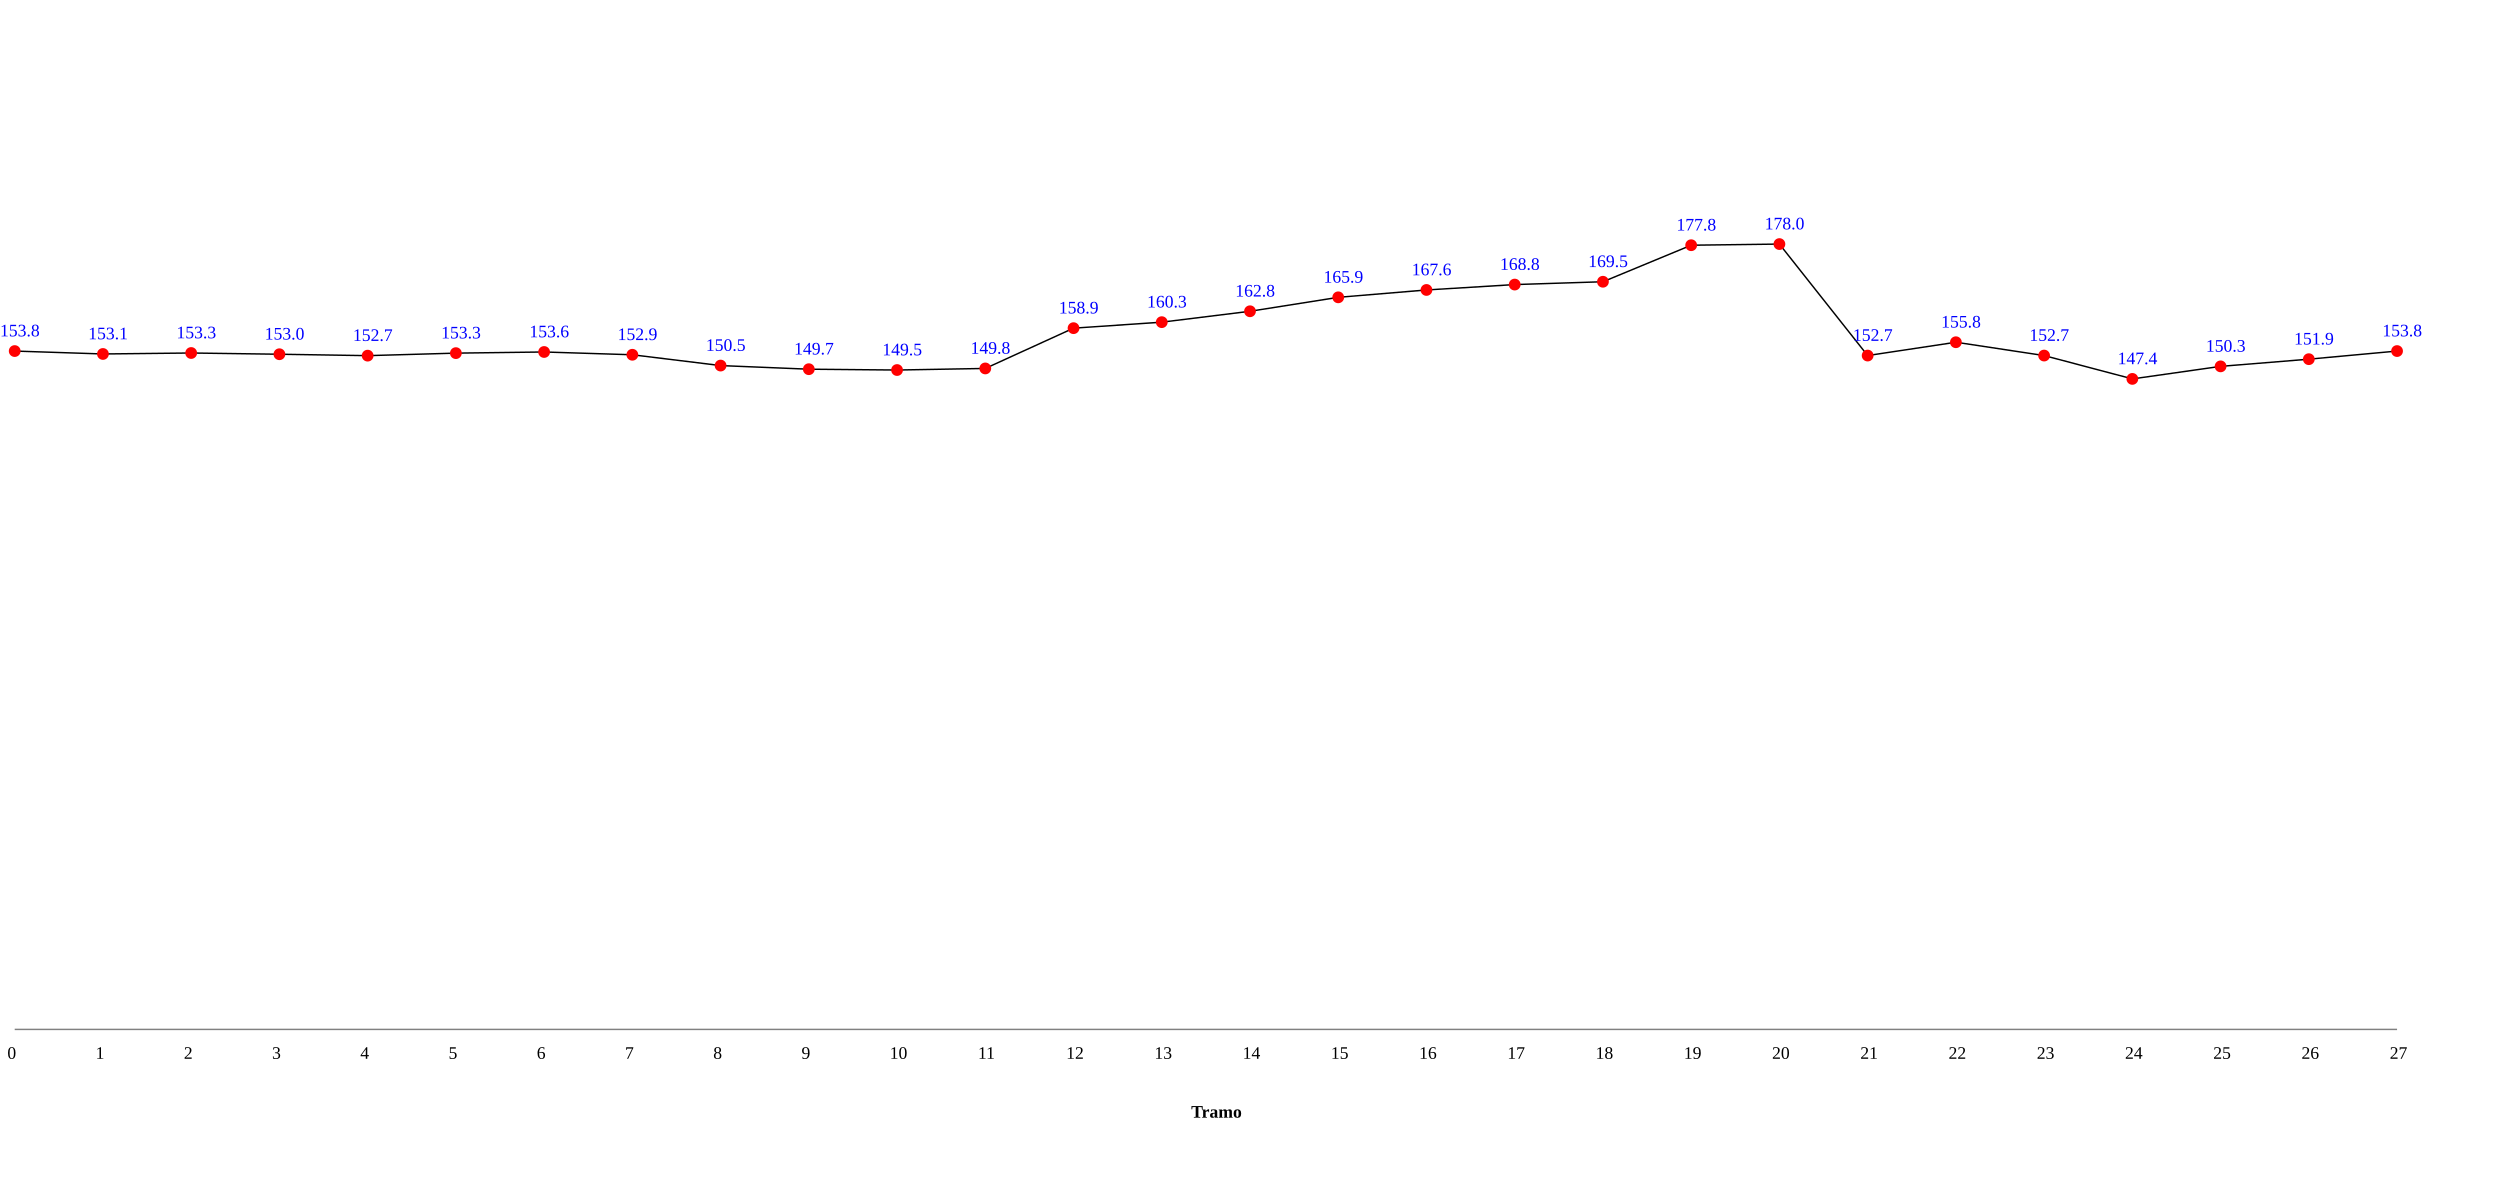
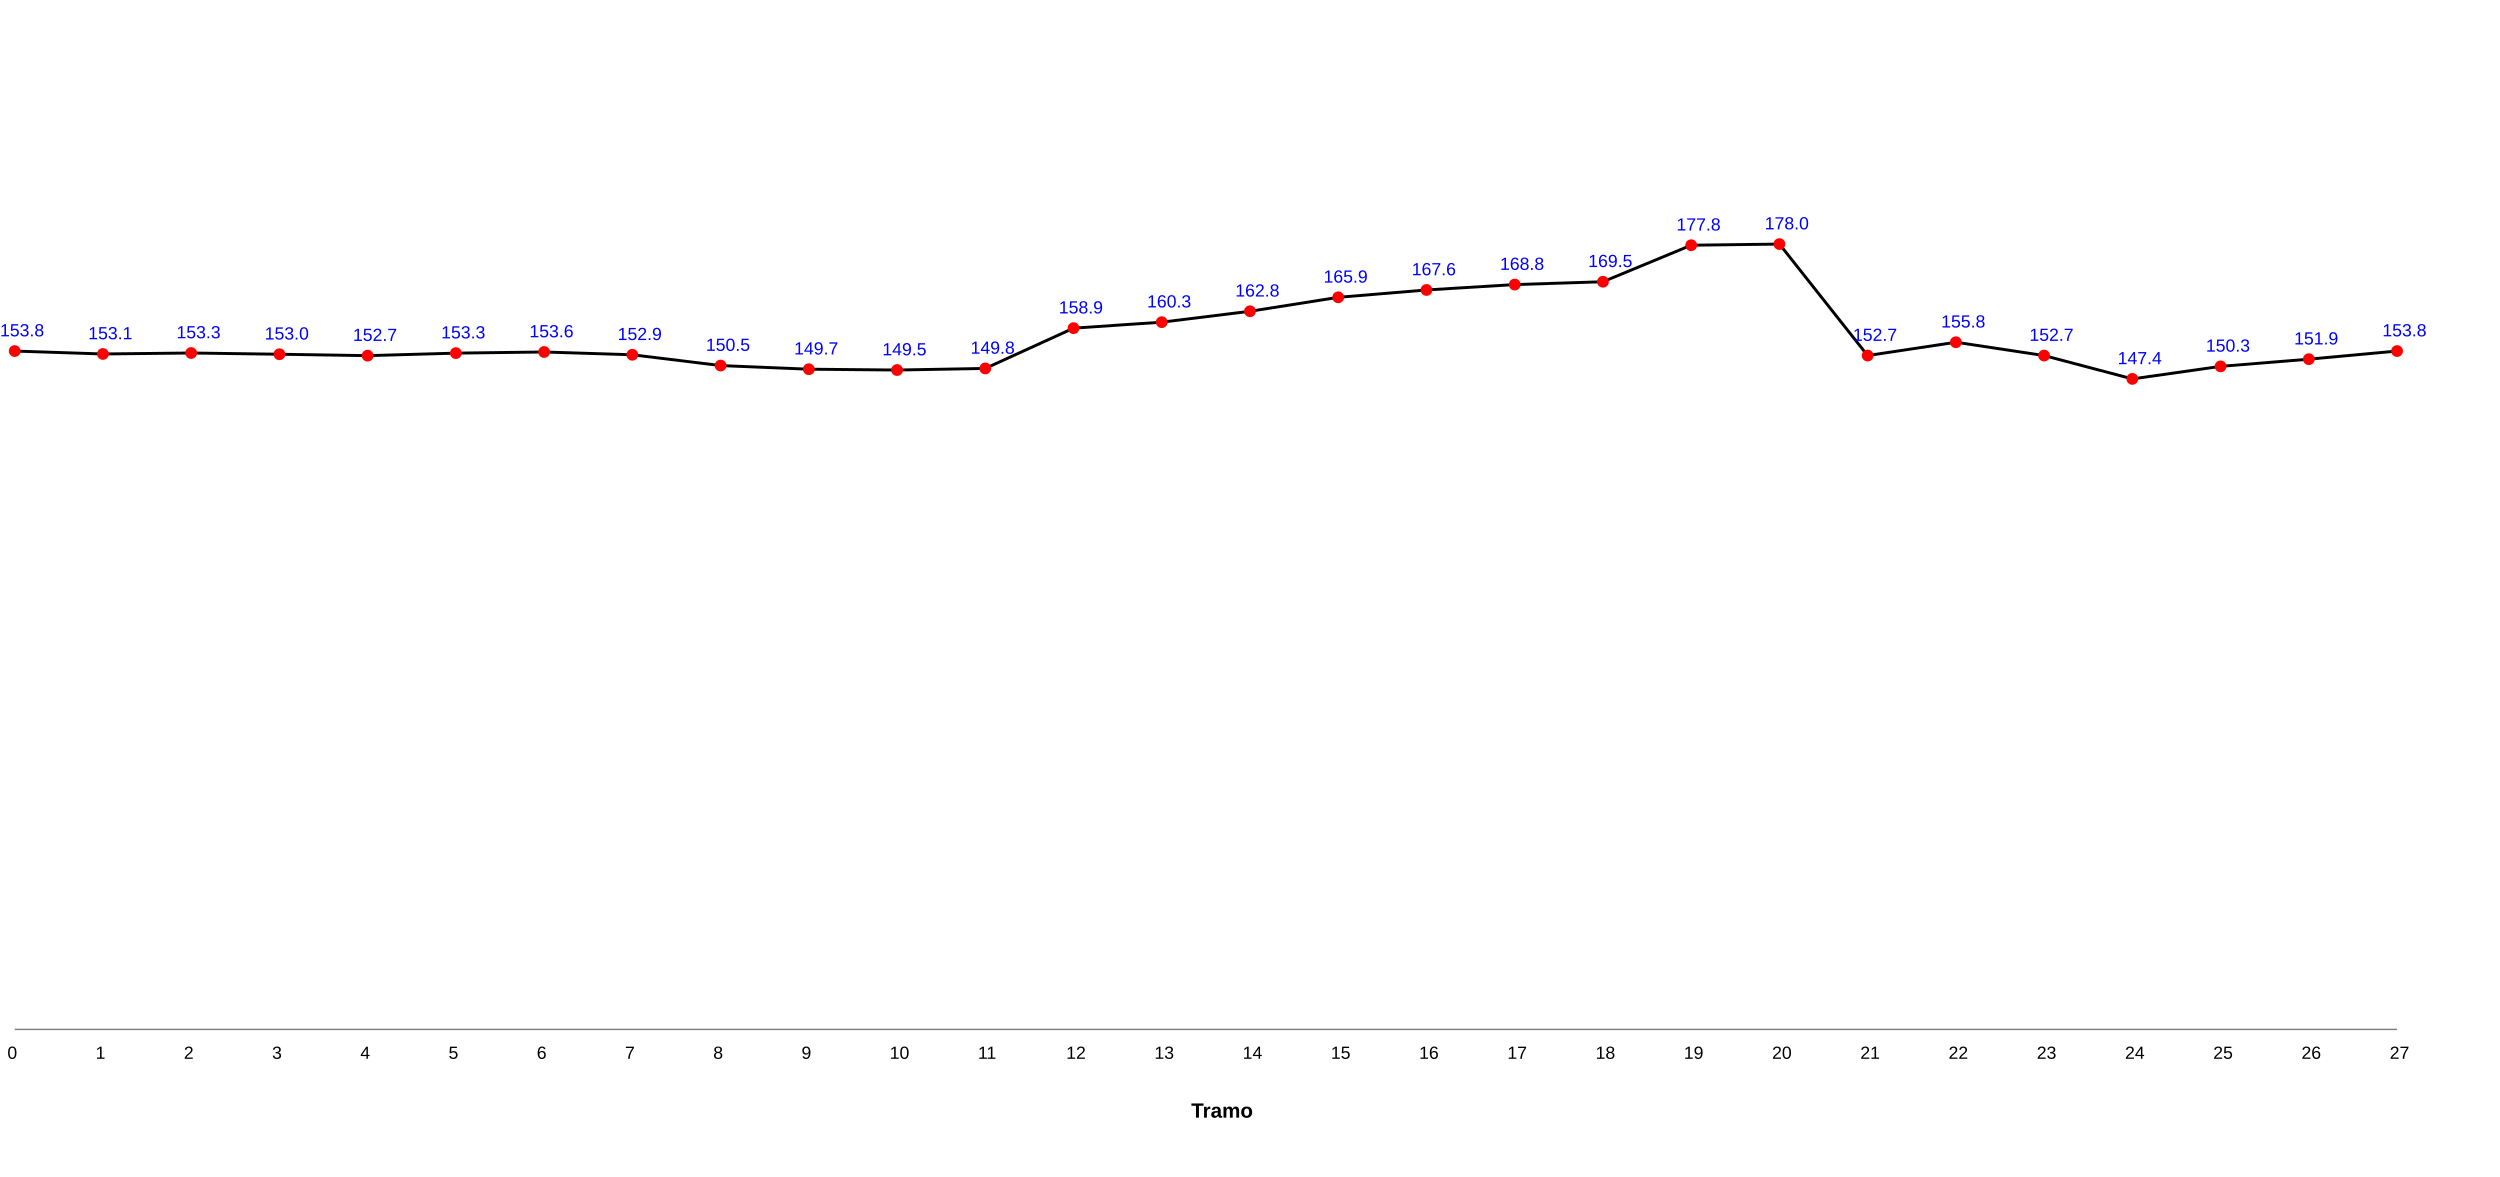
- <svg xmlns="http://www.w3.org/2000/svg" version="2.0" viewBox="0 0 1700 800">
-   <polyline points="10,238.72 70,240.7 130,240.04 190,240.88 250,241.84 310,240.13 370,239.35 430,241.24 490,248.59 550,251.05 610,251.62 670,250.54 730,223.15 790,219.07 850,211.66 910,202.18 970,197.17 1030,193.51 1090,191.59 1150,166.75 1210,165.97 1270,241.78 1330,232.72 1390,241.78 1450,257.65 1510,249.13 1570,244.24 1630,238.72" stroke="black" strokeWidth="2" fill="none" />
-   <line x1="10" y1="700" x2="1630" y2="700" stroke="gray" strokeWidth="1" />
+ <svg xmlns="http://www.w3.org/2000/svg" version="1.1" viewBox="0 0 1700 800">
+   <polyline points="10,238.72 70,240.7 130,240.04 190,240.88 250,241.84 310,240.13 370,239.35 430,241.24 490,248.59 550,251.05 610,251.62 670,250.54 730,223.15 790,219.07 850,211.66 910,202.18 970,197.17 1030,193.51 1090,191.59 1150,166.75 1210,165.97 1270,241.78 1330,232.72 1390,241.78 1450,257.65 1510,249.13 1570,244.24 1630,238.72" stroke="black" stroke-width="2" fill="none" />
+   <line x1="10" y1="700" x2="1630" y2="700" stroke="gray" stroke-width="1" />
  <circle cx="10" cy="238.72" r="4" fill="red" />
-   <text x="0" y="228.72" fontFamily="Arial" fontSize="12" style="fill:blue;">153.8</text>
-   <text x="5" y="720" fontFamily="Arial" fontSize="12" style="fill:black;">0</text>
+   <text x="0" y="228.72" font-family="Arial" font-size="12" style="fill:blue;">153.8</text>
+   <text x="5" y="720" font-family="Arial" font-size="12" style="fill:black;">0</text>
  <circle cx="70" cy="240.7" r="4" fill="red" />
-   <text x="60" y="230.7" fontFamily="Arial" fontSize="12" style="fill:blue;">153.1</text>
-   <text x="65" y="720" fontFamily="Arial" fontSize="12" style="fill:black;">1</text>
+   <text x="60" y="230.7" font-family="Arial" font-size="12" style="fill:blue;">153.1</text>
+   <text x="65" y="720" font-family="Arial" font-size="12" style="fill:black;">1</text>
  <circle cx="130" cy="240.04" r="4" fill="red" />
-   <text x="120" y="230.04" fontFamily="Arial" fontSize="12" style="fill:blue;">153.3</text>
-   <text x="125" y="720" fontFamily="Arial" fontSize="12" style="fill:black;">2</text>
+   <text x="120" y="230.04" font-family="Arial" font-size="12" style="fill:blue;">153.3</text>
+   <text x="125" y="720" font-family="Arial" font-size="12" style="fill:black;">2</text>
  <circle cx="190" cy="240.88" r="4" fill="red" />
-   <text x="180" y="230.88" fontFamily="Arial" fontSize="12" style="fill:blue;">153.0</text>
-   <text x="185" y="720" fontFamily="Arial" fontSize="12" style="fill:black;">3</text>
+   <text x="180" y="230.88" font-family="Arial" font-size="12" style="fill:blue;">153.0</text>
+   <text x="185" y="720" font-family="Arial" font-size="12" style="fill:black;">3</text>
  <circle cx="250" cy="241.84" r="4" fill="red" />
-   <text x="240" y="231.84" fontFamily="Arial" fontSize="12" style="fill:blue;">152.7</text>
-   <text x="245" y="720" fontFamily="Arial" fontSize="12" style="fill:black;">4</text>
+   <text x="240" y="231.84" font-family="Arial" font-size="12" style="fill:blue;">152.7</text>
+   <text x="245" y="720" font-family="Arial" font-size="12" style="fill:black;">4</text>
  <circle cx="310" cy="240.13" r="4" fill="red" />
-   <text x="300" y="230.13" fontFamily="Arial" fontSize="12" style="fill:blue;">153.3</text>
-   <text x="305" y="720" fontFamily="Arial" fontSize="12" style="fill:black;">5</text>
+   <text x="300" y="230.13" font-family="Arial" font-size="12" style="fill:blue;">153.3</text>
+   <text x="305" y="720" font-family="Arial" font-size="12" style="fill:black;">5</text>
  <circle cx="370" cy="239.35" r="4" fill="red" />
-   <text x="360" y="229.35" fontFamily="Arial" fontSize="12" style="fill:blue;">153.6</text>
-   <text x="365" y="720" fontFamily="Arial" fontSize="12" style="fill:black;">6</text>
+   <text x="360" y="229.35" font-family="Arial" font-size="12" style="fill:blue;">153.6</text>
+   <text x="365" y="720" font-family="Arial" font-size="12" style="fill:black;">6</text>
  <circle cx="430" cy="241.24" r="4" fill="red" />
-   <text x="420" y="231.24" fontFamily="Arial" fontSize="12" style="fill:blue;">152.9</text>
-   <text x="425" y="720" fontFamily="Arial" fontSize="12" style="fill:black;">7</text>
+   <text x="420" y="231.24" font-family="Arial" font-size="12" style="fill:blue;">152.9</text>
+   <text x="425" y="720" font-family="Arial" font-size="12" style="fill:black;">7</text>
  <circle cx="490" cy="248.59" r="4" fill="red" />
-   <text x="480" y="238.59" fontFamily="Arial" fontSize="12" style="fill:blue;">150.5</text>
-   <text x="485" y="720" fontFamily="Arial" fontSize="12" style="fill:black;">8</text>
+   <text x="480" y="238.59" font-family="Arial" font-size="12" style="fill:blue;">150.5</text>
+   <text x="485" y="720" font-family="Arial" font-size="12" style="fill:black;">8</text>
  <circle cx="550" cy="251.05" r="4" fill="red" />
-   <text x="540" y="241.05" fontFamily="Arial" fontSize="12" style="fill:blue;">149.7</text>
-   <text x="545" y="720" fontFamily="Arial" fontSize="12" style="fill:black;">9</text>
+   <text x="540" y="241.05" font-family="Arial" font-size="12" style="fill:blue;">149.7</text>
+   <text x="545" y="720" font-family="Arial" font-size="12" style="fill:black;">9</text>
  <circle cx="610" cy="251.62" r="4" fill="red" />
-   <text x="600" y="241.62" fontFamily="Arial" fontSize="12" style="fill:blue;">149.5</text>
-   <text x="605" y="720" fontFamily="Arial" fontSize="12" style="fill:black;">10</text>
+   <text x="600" y="241.62" font-family="Arial" font-size="12" style="fill:blue;">149.5</text>
+   <text x="605" y="720" font-family="Arial" font-size="12" style="fill:black;">10</text>
  <circle cx="670" cy="250.54" r="4" fill="red" />
-   <text x="660" y="240.54" fontFamily="Arial" fontSize="12" style="fill:blue;">149.8</text>
-   <text x="665" y="720" fontFamily="Arial" fontSize="12" style="fill:black;">11</text>
+   <text x="660" y="240.54" font-family="Arial" font-size="12" style="fill:blue;">149.8</text>
+   <text x="665" y="720" font-family="Arial" font-size="12" style="fill:black;">11</text>
  <circle cx="730" cy="223.15" r="4" fill="red" />
-   <text x="720" y="213.15" fontFamily="Arial" fontSize="12" style="fill:blue;">158.9</text>
-   <text x="725" y="720" fontFamily="Arial" fontSize="12" style="fill:black;">12</text>
+   <text x="720" y="213.15" font-family="Arial" font-size="12" style="fill:blue;">158.9</text>
+   <text x="725" y="720" font-family="Arial" font-size="12" style="fill:black;">12</text>
  <circle cx="790" cy="219.07" r="4" fill="red" />
-   <text x="780" y="209.07" fontFamily="Arial" fontSize="12" style="fill:blue;">160.3</text>
-   <text x="785" y="720" fontFamily="Arial" fontSize="12" style="fill:black;">13</text>
+   <text x="780" y="209.07" font-family="Arial" font-size="12" style="fill:blue;">160.3</text>
+   <text x="785" y="720" font-family="Arial" font-size="12" style="fill:black;">13</text>
  <circle cx="850" cy="211.66" r="4" fill="red" />
-   <text x="840" y="201.66" fontFamily="Arial" fontSize="12" style="fill:blue;">162.8</text>
-   <text x="845" y="720" fontFamily="Arial" fontSize="12" style="fill:black;">14</text>
+   <text x="840" y="201.66" font-family="Arial" font-size="12" style="fill:blue;">162.8</text>
+   <text x="845" y="720" font-family="Arial" font-size="12" style="fill:black;">14</text>
  <circle cx="910" cy="202.18" r="4" fill="red" />
-   <text x="900" y="192.18" fontFamily="Arial" fontSize="12" style="fill:blue;">165.9</text>
-   <text x="905" y="720" fontFamily="Arial" fontSize="12" style="fill:black;">15</text>
+   <text x="900" y="192.18" font-family="Arial" font-size="12" style="fill:blue;">165.9</text>
+   <text x="905" y="720" font-family="Arial" font-size="12" style="fill:black;">15</text>
  <circle cx="970" cy="197.17" r="4" fill="red" />
-   <text x="960" y="187.17" fontFamily="Arial" fontSize="12" style="fill:blue;">167.6</text>
-   <text x="965" y="720" fontFamily="Arial" fontSize="12" style="fill:black;">16</text>
+   <text x="960" y="187.17" font-family="Arial" font-size="12" style="fill:blue;">167.6</text>
+   <text x="965" y="720" font-family="Arial" font-size="12" style="fill:black;">16</text>
  <circle cx="1030" cy="193.51" r="4" fill="red" />
-   <text x="1020" y="183.51" fontFamily="Arial" fontSize="12" style="fill:blue;">168.8</text>
-   <text x="1025" y="720" fontFamily="Arial" fontSize="12" style="fill:black;">17</text>
+   <text x="1020" y="183.51" font-family="Arial" font-size="12" style="fill:blue;">168.8</text>
+   <text x="1025" y="720" font-family="Arial" font-size="12" style="fill:black;">17</text>
  <circle cx="1090" cy="191.59" r="4" fill="red" />
-   <text x="1080" y="181.59" fontFamily="Arial" fontSize="12" style="fill:blue;">169.5</text>
-   <text x="1085" y="720" fontFamily="Arial" fontSize="12" style="fill:black;">18</text>
+   <text x="1080" y="181.59" font-family="Arial" font-size="12" style="fill:blue;">169.5</text>
+   <text x="1085" y="720" font-family="Arial" font-size="12" style="fill:black;">18</text>
  <circle cx="1150" cy="166.75" r="4" fill="red" />
-   <text x="1140" y="156.75" fontFamily="Arial" fontSize="12" style="fill:blue;">177.8</text>
-   <text x="1145" y="720" fontFamily="Arial" fontSize="12" style="fill:black;">19</text>
+   <text x="1140" y="156.75" font-family="Arial" font-size="12" style="fill:blue;">177.8</text>
+   <text x="1145" y="720" font-family="Arial" font-size="12" style="fill:black;">19</text>
  <circle cx="1210" cy="165.97" r="4" fill="red" />
-   <text x="1200" y="155.97" fontFamily="Arial" fontSize="12" style="fill:blue;">178.0</text>
-   <text x="1205" y="720" fontFamily="Arial" fontSize="12" style="fill:black;">20</text>
+   <text x="1200" y="155.97" font-family="Arial" font-size="12" style="fill:blue;">178.0</text>
+   <text x="1205" y="720" font-family="Arial" font-size="12" style="fill:black;">20</text>
  <circle cx="1270" cy="241.78" r="4" fill="red" />
-   <text x="1260" y="231.78" fontFamily="Arial" fontSize="12" style="fill:blue;">152.7</text>
-   <text x="1265" y="720" fontFamily="Arial" fontSize="12" style="fill:black;">21</text>
+   <text x="1260" y="231.78" font-family="Arial" font-size="12" style="fill:blue;">152.7</text>
+   <text x="1265" y="720" font-family="Arial" font-size="12" style="fill:black;">21</text>
  <circle cx="1330" cy="232.72" r="4" fill="red" />
-   <text x="1320" y="222.72" fontFamily="Arial" fontSize="12" style="fill:blue;">155.8</text>
-   <text x="1325" y="720" fontFamily="Arial" fontSize="12" style="fill:black;">22</text>
+   <text x="1320" y="222.72" font-family="Arial" font-size="12" style="fill:blue;">155.8</text>
+   <text x="1325" y="720" font-family="Arial" font-size="12" style="fill:black;">22</text>
  <circle cx="1390" cy="241.78" r="4" fill="red" />
-   <text x="1380" y="231.78" fontFamily="Arial" fontSize="12" style="fill:blue;">152.7</text>
-   <text x="1385" y="720" fontFamily="Arial" fontSize="12" style="fill:black;">23</text>
+   <text x="1380" y="231.78" font-family="Arial" font-size="12" style="fill:blue;">152.7</text>
+   <text x="1385" y="720" font-family="Arial" font-size="12" style="fill:black;">23</text>
  <circle cx="1450" cy="257.65" r="4" fill="red" />
-   <text x="1440" y="247.65" fontFamily="Arial" fontSize="12" style="fill:blue;">147.4</text>
-   <text x="1445" y="720" fontFamily="Arial" fontSize="12" style="fill:black;">24</text>
+   <text x="1440" y="247.65" font-family="Arial" font-size="12" style="fill:blue;">147.4</text>
+   <text x="1445" y="720" font-family="Arial" font-size="12" style="fill:black;">24</text>
  <circle cx="1510" cy="249.13" r="4" fill="red" />
-   <text x="1500" y="239.13" fontFamily="Arial" fontSize="12" style="fill:blue;">150.3</text>
-   <text x="1505" y="720" fontFamily="Arial" fontSize="12" style="fill:black;">25</text>
+   <text x="1500" y="239.13" font-family="Arial" font-size="12" style="fill:blue;">150.3</text>
+   <text x="1505" y="720" font-family="Arial" font-size="12" style="fill:black;">25</text>
  <circle cx="1570" cy="244.24" r="4" fill="red" />
-   <text x="1560" y="234.24" fontFamily="Arial" fontSize="12" style="fill:blue;">151.9</text>
-   <text x="1565" y="720" fontFamily="Arial" fontSize="12" style="fill:black;">26</text>
+   <text x="1560" y="234.24" font-family="Arial" font-size="12" style="fill:blue;">151.9</text>
+   <text x="1565" y="720" font-family="Arial" font-size="12" style="fill:black;">26</text>
  <circle cx="1630" cy="238.72" r="4" fill="red" />
-   <text x="1620" y="228.72" fontFamily="Arial" fontSize="12" style="fill:blue;">153.8</text>
-   <text x="1625" y="720" fontFamily="Arial" fontSize="12" style="fill:black;">27</text>
-   <text x="810.0" y="760" fontFamily="Arial" fontSize="14" style="fill:black; font-weight:bold;">Tramo</text>
+   <text x="1620" y="228.72" font-family="Arial" font-size="12" style="fill:blue;">153.8</text>
+   <text x="1625" y="720" font-family="Arial" font-size="12" style="fill:black;">27</text>
+   <text x="810.0" y="760" font-family="Arial" font-size="14" style="fill:black; font-weight:bold;">Tramo</text>
</svg>
